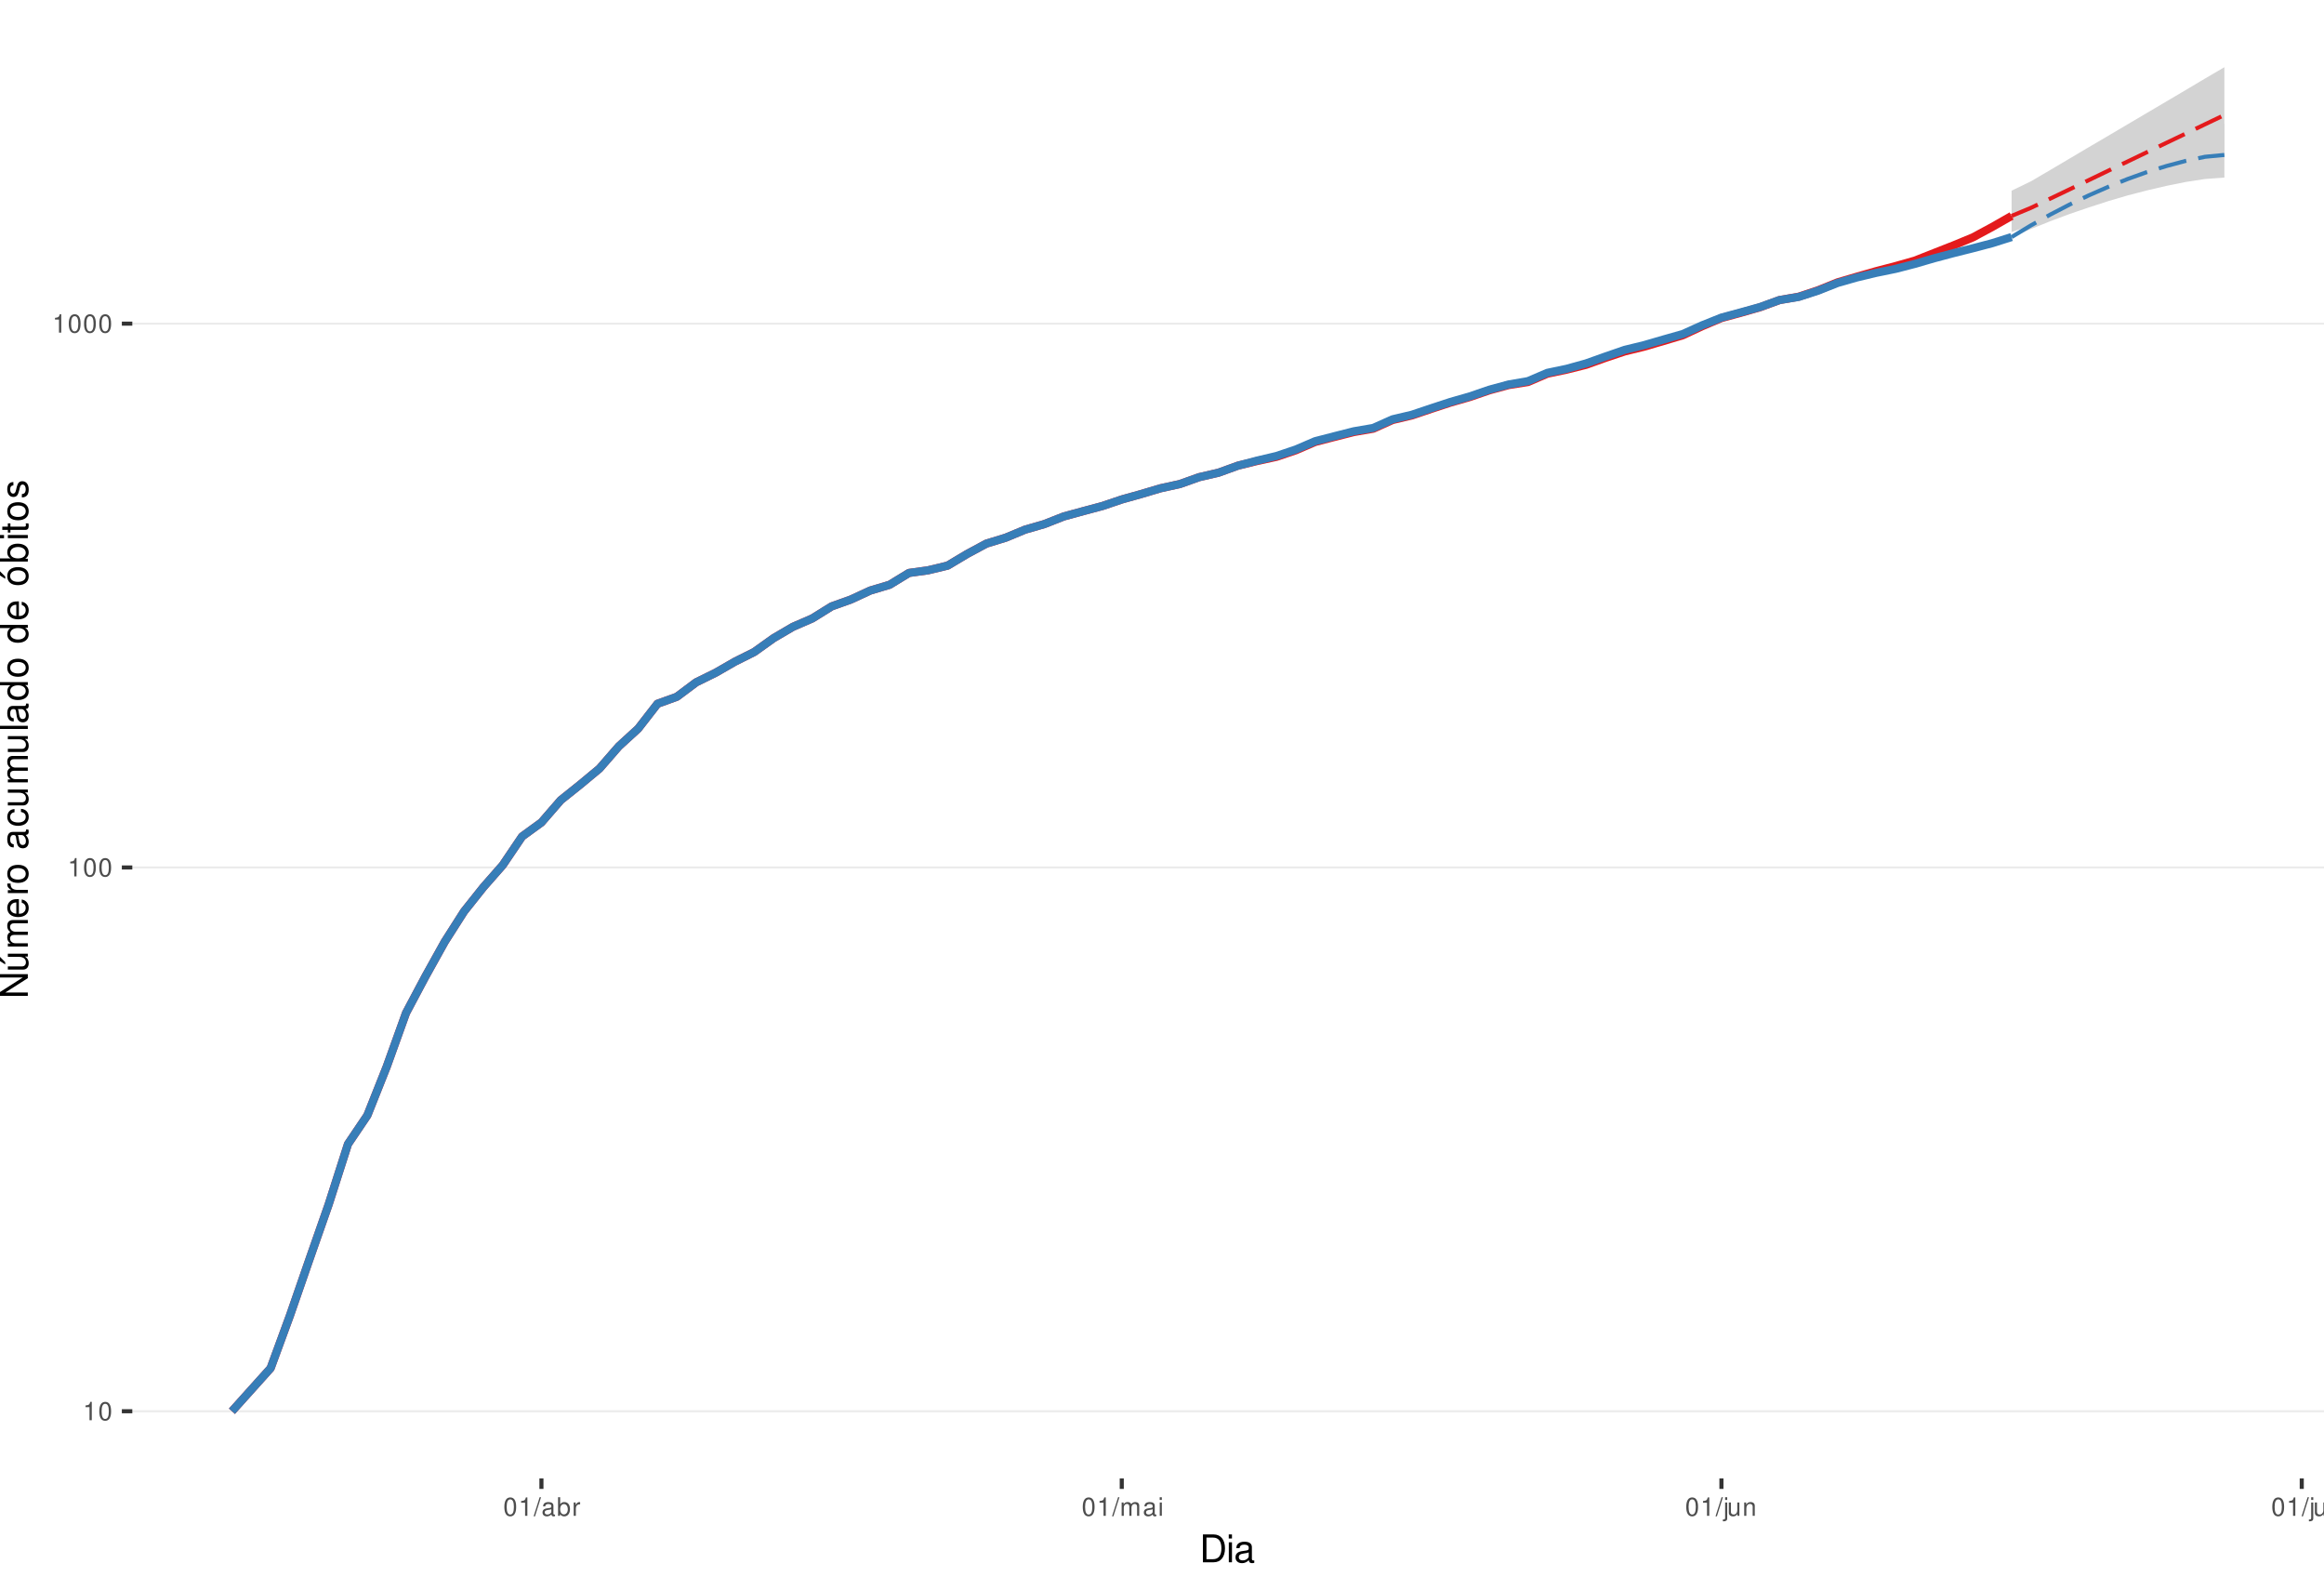
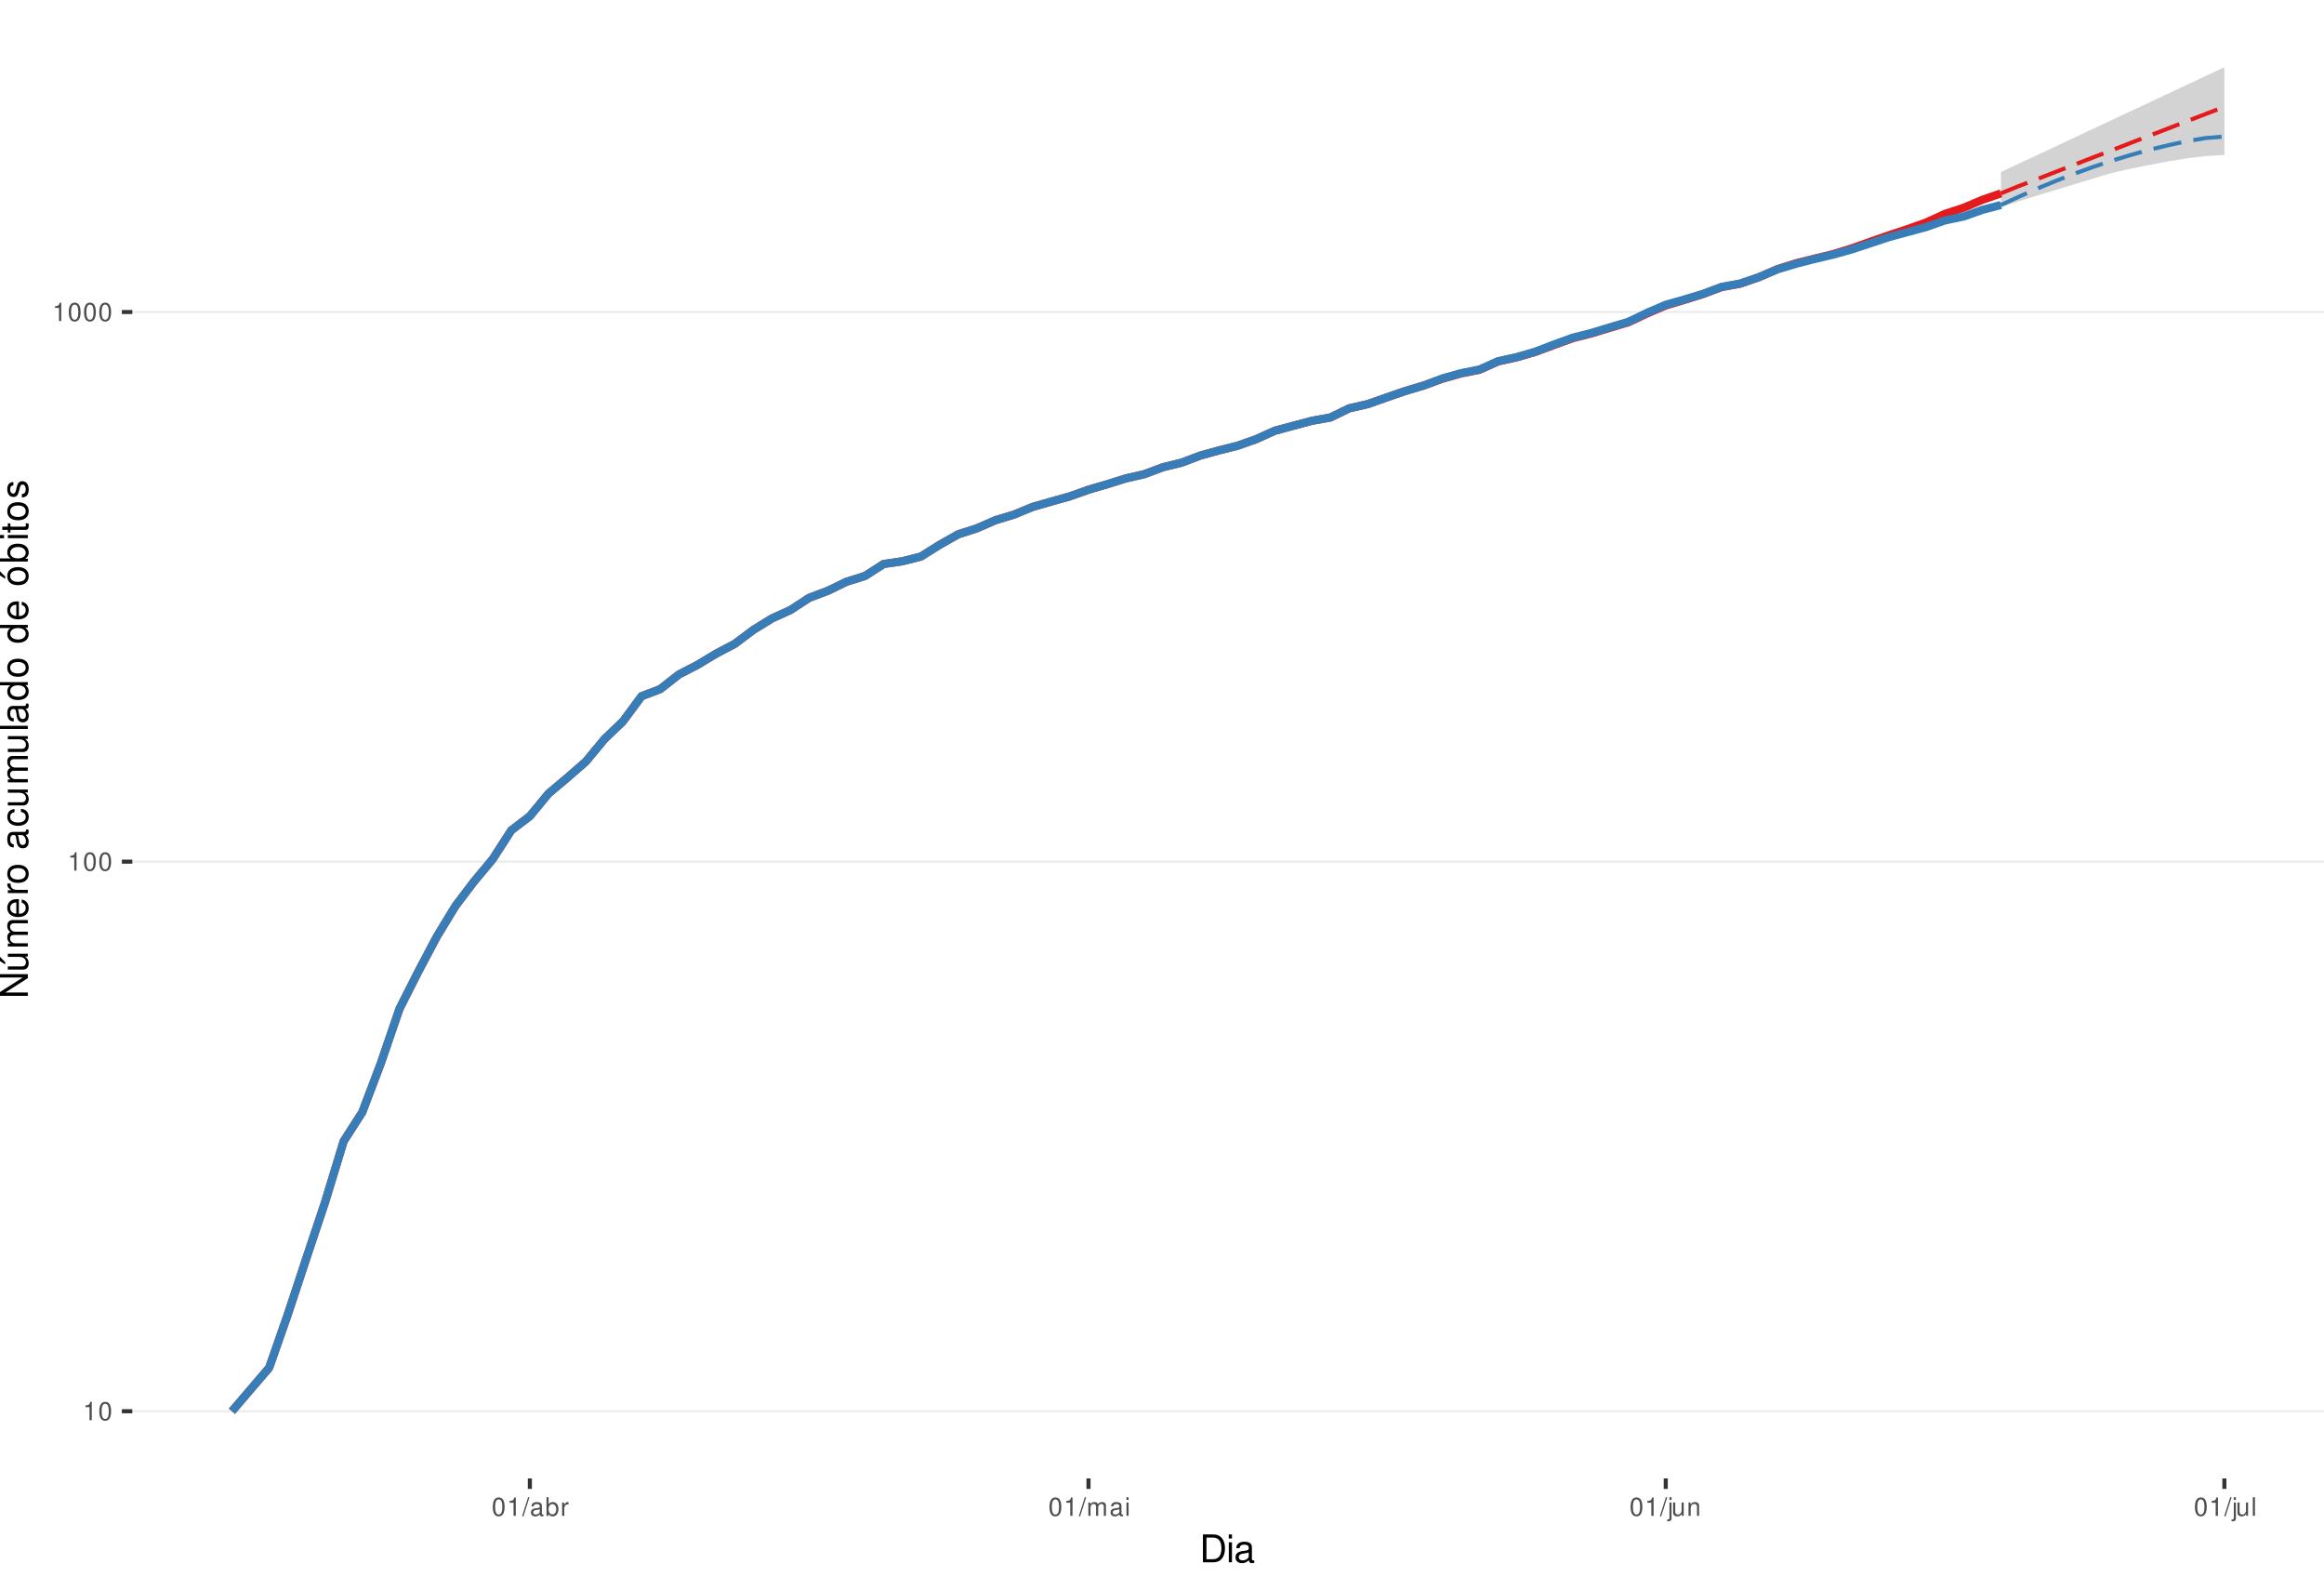
<svg xmlns="http://www.w3.org/2000/svg" xmlns:xlink="http://www.w3.org/1999/xlink" width="609pt" height="413pt" viewBox="0 0 609 413" version="1.1">
  <defs>
    <g>
      <symbol overflow="visible" id="glyph0-0">
        <path style="stroke:none;" d="" />
      </symbol>
      <symbol overflow="visible" id="glyph0-1">
        <path style="stroke:none;" d="M 1.719 -3.422 L 1.719 0 L 2.312 0 L 2.312 -4.812 L 1.922 -4.812 C 1.719 -4.078 1.578 -3.969 0.672 -3.859 L 0.672 -3.422 Z M 1.719 -3.422 " />
      </symbol>
      <symbol overflow="visible" id="glyph0-2">
        <path style="stroke:none;" d="M 1.828 -4.812 C 1.391 -4.812 0.984 -4.609 0.75 -4.281 C 0.438 -3.859 0.281 -3.219 0.281 -2.328 C 0.281 -0.703 0.812 0.156 1.828 0.156 C 2.828 0.156 3.375 -0.703 3.375 -2.297 C 3.375 -3.219 3.234 -3.844 2.922 -4.281 C 2.672 -4.625 2.281 -4.812 1.828 -4.812 Z M 1.828 -4.297 C 2.469 -4.297 2.781 -3.641 2.781 -2.344 C 2.781 -0.969 2.469 -0.328 1.812 -0.328 C 1.203 -0.328 0.891 -1 0.891 -2.328 C 0.891 -3.641 1.203 -4.297 1.828 -4.297 Z M 1.828 -4.297 " />
      </symbol>
      <symbol overflow="visible" id="glyph0-3">
        <path style="stroke:none;" d="M 1.531 -4.859 L -0.047 0.141 L 0.312 0.141 L 1.891 -4.859 Z M 1.531 -4.859 " />
      </symbol>
      <symbol overflow="visible" id="glyph0-4">
        <path style="stroke:none;" d="M 3.562 -0.328 C 3.5 -0.312 3.469 -0.312 3.438 -0.312 C 3.25 -0.312 3.141 -0.406 3.141 -0.578 L 3.141 -2.641 C 3.141 -3.25 2.688 -3.594 1.828 -3.594 C 1.312 -3.594 0.906 -3.438 0.672 -3.188 C 0.516 -3 0.453 -2.797 0.438 -2.453 L 0.984 -2.453 C 1.031 -2.875 1.297 -3.078 1.812 -3.078 C 2.312 -3.078 2.594 -2.891 2.594 -2.562 L 2.594 -2.406 C 2.578 -2.172 2.469 -2.078 2.016 -2.031 C 1.219 -1.922 1.109 -1.891 0.891 -1.812 C 0.484 -1.641 0.281 -1.328 0.281 -0.875 C 0.281 -0.25 0.719 0.156 1.422 0.156 C 1.859 0.156 2.219 0 2.609 -0.359 C 2.656 0 2.828 0.156 3.188 0.156 C 3.297 0.156 3.375 0.141 3.562 0.094 Z M 2.594 -1.094 C 2.594 -0.906 2.531 -0.797 2.375 -0.641 C 2.141 -0.438 1.875 -0.328 1.547 -0.328 C 1.109 -0.328 0.859 -0.547 0.859 -0.891 C 0.859 -1.266 1.094 -1.438 1.703 -1.531 C 2.297 -1.609 2.406 -1.641 2.594 -1.719 Z M 2.594 -1.094 " />
      </symbol>
      <symbol overflow="visible" id="glyph0-5">
        <path style="stroke:none;" d="M 0.359 -4.859 L 0.359 0 L 0.859 0 L 0.859 -0.453 C 1.125 -0.047 1.484 0.156 1.969 0.156 C 2.875 0.156 3.484 -0.594 3.484 -1.75 C 3.484 -2.891 2.922 -3.594 1.984 -3.594 C 1.516 -3.594 1.172 -3.406 0.906 -3.016 L 0.906 -4.859 Z M 1.891 -3.062 C 2.5 -3.062 2.906 -2.531 2.906 -1.703 C 2.906 -0.906 2.484 -0.359 1.891 -0.359 C 1.297 -0.359 0.906 -0.906 0.906 -1.719 C 0.906 -2.531 1.297 -3.062 1.891 -3.062 Z M 1.891 -3.062 " />
      </symbol>
      <symbol overflow="visible" id="glyph0-6">
        <path style="stroke:none;" d="M 0.453 -3.484 L 0.453 0 L 1.016 0 L 1.016 -1.812 C 1.031 -2.656 1.375 -3.016 2.141 -3 L 2.141 -3.562 C 2.047 -3.578 1.984 -3.594 1.922 -3.594 C 1.562 -3.594 1.297 -3.375 0.969 -2.859 L 0.969 -3.484 Z M 0.453 -3.484 " />
      </symbol>
      <symbol overflow="visible" id="glyph0-7">
        <path style="stroke:none;" d="M 0.469 -3.484 L 0.469 0 L 1.031 0 L 1.031 -2.188 C 1.031 -2.703 1.391 -3.109 1.844 -3.109 C 2.25 -3.109 2.484 -2.844 2.484 -2.406 L 2.484 0 L 3.047 0 L 3.047 -2.188 C 3.047 -2.703 3.422 -3.109 3.875 -3.109 C 4.266 -3.109 4.516 -2.844 4.516 -2.406 L 4.516 0 L 5.078 0 L 5.078 -2.609 C 5.078 -3.234 4.719 -3.594 4.062 -3.594 C 3.594 -3.594 3.312 -3.453 2.984 -3.062 C 2.781 -3.422 2.5 -3.594 2.047 -3.594 C 1.578 -3.594 1.266 -3.422 0.984 -3 L 0.984 -3.484 Z M 0.469 -3.484 " />
      </symbol>
      <symbol overflow="visible" id="glyph0-8">
        <path style="stroke:none;" d="M 1 -3.484 L 0.453 -3.484 L 0.453 0 L 1 0 Z M 1 -4.859 L 0.438 -4.859 L 0.438 -4.156 L 1 -4.156 Z M 1 -4.859 " />
      </symbol>
      <symbol overflow="visible" id="glyph0-9">
        <path style="stroke:none;" d="M 0.469 -3.484 L 0.469 0.5 C 0.469 0.859 0.359 0.969 0.016 0.969 C -0.031 0.969 -0.047 0.969 -0.125 0.953 L -0.125 1.438 C -0.047 1.438 -0.016 1.453 0.062 1.453 C 0.688 1.453 1.016 1.203 1.016 0.719 L 1.016 -3.484 Z M 1.016 -4.859 L 0.469 -4.859 L 0.469 -4.156 L 1.016 -4.156 Z M 1.016 -4.859 " />
      </symbol>
      <symbol overflow="visible" id="glyph0-10">
        <path style="stroke:none;" d="M 3.203 0 L 3.203 -3.484 L 2.656 -3.484 L 2.656 -1.516 C 2.656 -0.797 2.281 -0.328 1.703 -0.328 C 1.266 -0.328 0.984 -0.594 0.984 -1.016 L 0.984 -3.484 L 0.438 -3.484 L 0.438 -0.797 C 0.438 -0.219 0.859 0.156 1.547 0.156 C 2.062 0.156 2.391 -0.031 2.703 -0.484 L 2.703 0 Z M 3.203 0 " />
      </symbol>
      <symbol overflow="visible" id="glyph0-11">
        <path style="stroke:none;" d="M 0.469 -3.484 L 0.469 0 L 1.031 0 L 1.031 -1.922 C 1.031 -2.641 1.391 -3.109 1.969 -3.109 C 2.406 -3.109 2.688 -2.828 2.688 -2.422 L 2.688 0 L 3.234 0 L 3.234 -2.641 C 3.234 -3.219 2.812 -3.594 2.141 -3.594 C 1.625 -3.594 1.281 -3.391 0.984 -2.906 L 0.984 -3.484 Z M 0.469 -3.484 " />
      </symbol>
      <symbol overflow="visible" id="glyph0-12">
        <path style="stroke:none;" d="M 1.016 -4.859 L 0.453 -4.859 L 0.453 0 L 1.016 0 Z M 1.016 -4.859 " />
      </symbol>
      <symbol overflow="visible" id="glyph1-0">
        <path style="stroke:none;" d="" />
      </symbol>
      <symbol overflow="visible" id="glyph1-1">
        <path style="stroke:none;" d="M 0.891 0 L 3.703 0 C 5.547 0 6.672 -1.375 6.672 -3.656 C 6.672 -5.906 5.547 -7.297 3.703 -7.297 L 0.891 -7.297 Z M 1.812 -0.812 L 1.812 -6.469 L 3.547 -6.469 C 4.984 -6.469 5.734 -5.5 5.734 -3.641 C 5.734 -1.797 4.984 -0.812 3.547 -0.812 Z M 1.812 -0.812 " />
      </symbol>
      <symbol overflow="visible" id="glyph1-2">
        <path style="stroke:none;" d="M 1.5 -5.234 L 0.672 -5.234 L 0.672 0 L 1.5 0 Z M 1.5 -7.297 L 0.656 -7.297 L 0.656 -6.234 L 1.5 -6.234 Z M 1.5 -7.297 " />
      </symbol>
      <symbol overflow="visible" id="glyph1-3">
        <path style="stroke:none;" d="M 5.344 -0.484 C 5.266 -0.469 5.219 -0.469 5.172 -0.469 C 4.875 -0.469 4.719 -0.625 4.719 -0.875 L 4.719 -3.953 C 4.719 -4.891 4.047 -5.391 2.75 -5.391 C 1.984 -5.391 1.375 -5.172 1.016 -4.781 C 0.766 -4.516 0.672 -4.203 0.656 -3.688 L 1.484 -3.688 C 1.562 -4.328 1.938 -4.625 2.719 -4.625 C 3.484 -4.625 3.891 -4.344 3.891 -3.844 L 3.891 -3.625 C 3.875 -3.266 3.703 -3.125 3.016 -3.047 C 1.844 -2.891 1.656 -2.844 1.344 -2.719 C 0.734 -2.453 0.422 -2 0.422 -1.312 C 0.422 -0.375 1.078 0.234 2.141 0.234 C 2.797 0.234 3.328 0 3.922 -0.547 C 3.984 0 4.234 0.234 4.781 0.234 C 4.953 0.234 5.062 0.203 5.344 0.141 Z M 3.891 -1.656 C 3.891 -1.375 3.812 -1.203 3.562 -0.969 C 3.219 -0.656 2.812 -0.5 2.312 -0.5 C 1.672 -0.5 1.297 -0.812 1.297 -1.344 C 1.297 -1.891 1.656 -2.172 2.547 -2.297 C 3.438 -2.422 3.609 -2.453 3.891 -2.594 Z M 3.891 -1.656 " />
      </symbol>
      <symbol overflow="visible" id="glyph2-0">
        <path style="stroke:none;" d="" />
      </symbol>
      <symbol overflow="visible" id="glyph2-1">
        <path style="stroke:none;" d="M -7.297 -6.453 L -7.297 -5.578 L -1.328 -5.578 L -7.297 -1.766 L -7.297 -0.766 L 0 -0.766 L 0 -1.641 L -5.906 -1.641 L 0 -5.406 L 0 -6.453 Z M -7.297 -6.453 " />
      </symbol>
      <symbol overflow="visible" id="glyph2-2">
        <path style="stroke:none;" d="M 0 -4.812 L -5.234 -4.812 L -5.234 -3.984 L -2.266 -3.984 C -1.203 -3.984 -0.5 -3.438 -0.5 -2.562 C -0.5 -1.906 -0.906 -1.484 -1.531 -1.484 L -5.234 -1.484 L -5.234 -0.656 L -1.203 -0.656 C -0.328 -0.656 0.234 -1.297 0.234 -2.312 C 0.234 -3.094 -0.047 -3.578 -0.734 -4.062 L 0 -4.062 Z M -7.406 -2.953 L -5.922 -2 L -5.922 -2.594 L -7.406 -4.094 Z M -7.406 -2.953 " />
      </symbol>
      <symbol overflow="visible" id="glyph2-3">
        <path style="stroke:none;" d="M -5.234 -0.703 L 0 -0.703 L 0 -1.547 L -3.297 -1.547 C -4.047 -1.547 -4.656 -2.094 -4.656 -2.766 C -4.656 -3.391 -4.281 -3.734 -3.609 -3.734 L 0 -3.734 L 0 -4.578 L -3.297 -4.578 C -4.047 -4.578 -4.656 -5.125 -4.656 -5.812 C -4.656 -6.422 -4.266 -6.781 -3.609 -6.781 L 0 -6.781 L 0 -7.625 L -3.938 -7.625 C -4.875 -7.625 -5.391 -7.078 -5.391 -6.094 C -5.391 -5.406 -5.188 -4.984 -4.594 -4.484 C -5.156 -4.188 -5.391 -3.766 -5.391 -3.078 C -5.391 -2.375 -5.125 -1.906 -4.5 -1.469 L -5.234 -1.469 Z M -5.234 -0.703 " />
      </symbol>
      <symbol overflow="visible" id="glyph2-4">
        <path style="stroke:none;" d="M -2.344 -5.125 C -3.141 -5.125 -3.625 -5.062 -4.016 -4.922 C -4.875 -4.578 -5.391 -3.781 -5.391 -2.797 C -5.391 -1.344 -4.281 -0.406 -2.547 -0.406 C -0.812 -0.406 0.234 -1.297 0.234 -2.781 C 0.234 -3.984 -0.453 -4.812 -1.594 -5.016 L -1.594 -4.188 C -0.906 -3.953 -0.547 -3.484 -0.547 -2.812 C -0.547 -2.281 -0.781 -1.828 -1.219 -1.547 C -1.516 -1.344 -1.812 -1.281 -2.344 -1.266 Z M -3.016 -1.297 C -3.984 -1.359 -4.625 -1.953 -4.625 -2.797 C -4.625 -3.641 -3.953 -4.234 -3.016 -4.234 Z M -3.016 -1.297 " />
      </symbol>
      <symbol overflow="visible" id="glyph2-5">
        <path style="stroke:none;" d="M -5.234 -0.688 L 0 -0.688 L 0 -1.531 L -2.719 -1.531 C -3.984 -1.547 -4.547 -2.062 -4.516 -3.203 L -5.359 -3.203 C -5.375 -3.062 -5.391 -2.984 -5.391 -2.891 C -5.391 -2.344 -5.062 -1.938 -4.297 -1.453 L -5.234 -1.453 Z M -5.234 -0.688 " />
      </symbol>
      <symbol overflow="visible" id="glyph2-6">
        <path style="stroke:none;" d="M -5.391 -2.719 C -5.391 -1.234 -4.344 -0.359 -2.578 -0.359 C -0.812 -0.359 0.234 -1.234 0.234 -2.734 C 0.234 -4.203 -0.812 -5.094 -2.547 -5.094 C -4.359 -5.094 -5.391 -4.234 -5.391 -2.719 Z M -4.625 -2.734 C -4.625 -3.672 -3.844 -4.234 -2.547 -4.234 C -1.312 -4.234 -0.547 -3.656 -0.547 -2.734 C -0.547 -1.797 -1.312 -1.234 -2.578 -1.234 C -3.844 -1.234 -4.625 -1.797 -4.625 -2.734 Z M -4.625 -2.734 " />
      </symbol>
      <symbol overflow="visible" id="glyph2-7">
        <path style="stroke:none;" d="" />
      </symbol>
      <symbol overflow="visible" id="glyph2-8">
        <path style="stroke:none;" d="M -0.484 -5.344 C -0.469 -5.266 -0.469 -5.219 -0.469 -5.172 C -0.469 -4.875 -0.625 -4.719 -0.875 -4.719 L -3.953 -4.719 C -4.891 -4.719 -5.391 -4.047 -5.391 -2.75 C -5.391 -1.984 -5.172 -1.375 -4.781 -1.016 C -4.516 -0.766 -4.203 -0.672 -3.688 -0.656 L -3.688 -1.484 C -4.328 -1.562 -4.625 -1.938 -4.625 -2.719 C -4.625 -3.484 -4.344 -3.891 -3.844 -3.891 L -3.625 -3.891 C -3.266 -3.875 -3.125 -3.703 -3.047 -3.016 C -2.891 -1.844 -2.844 -1.656 -2.719 -1.344 C -2.453 -0.734 -2 -0.422 -1.312 -0.422 C -0.375 -0.422 0.234 -1.078 0.234 -2.141 C 0.234 -2.797 0 -3.328 -0.547 -3.922 C 0 -3.984 0.234 -4.234 0.234 -4.781 C 0.234 -4.953 0.203 -5.062 0.141 -5.344 Z M -1.656 -3.891 C -1.375 -3.891 -1.203 -3.812 -0.969 -3.562 C -0.656 -3.219 -0.5 -2.812 -0.5 -2.312 C -0.5 -1.672 -0.812 -1.297 -1.344 -1.297 C -1.891 -1.297 -2.172 -1.656 -2.297 -2.547 C -2.422 -3.438 -2.453 -3.609 -2.594 -3.891 Z M -1.656 -3.891 " />
      </symbol>
      <symbol overflow="visible" id="glyph2-9">
        <path style="stroke:none;" d="M -3.484 -4.703 C -3.984 -4.672 -4.312 -4.562 -4.609 -4.359 C -5.094 -4 -5.391 -3.375 -5.391 -2.641 C -5.391 -1.219 -4.266 -0.312 -2.531 -0.312 C -0.844 -0.312 0.234 -1.203 0.234 -2.625 C 0.234 -3.875 -0.516 -4.672 -1.797 -4.766 L -1.797 -3.938 C -0.953 -3.797 -0.547 -3.359 -0.547 -2.656 C -0.547 -1.734 -1.297 -1.188 -2.531 -1.188 C -3.844 -1.188 -4.625 -1.719 -4.625 -2.625 C -4.625 -3.328 -4.203 -3.766 -3.484 -3.875 Z M -3.484 -4.703 " />
      </symbol>
      <symbol overflow="visible" id="glyph2-10">
        <path style="stroke:none;" d="M 0 -4.812 L -5.234 -4.812 L -5.234 -3.984 L -2.266 -3.984 C -1.203 -3.984 -0.5 -3.438 -0.5 -2.562 C -0.5 -1.906 -0.906 -1.484 -1.531 -1.484 L -5.234 -1.484 L -5.234 -0.656 L -1.203 -0.656 C -0.328 -0.656 0.234 -1.297 0.234 -2.312 C 0.234 -3.094 -0.047 -3.578 -0.734 -4.062 L 0 -4.062 Z M 0 -4.812 " />
      </symbol>
      <symbol overflow="visible" id="glyph2-11">
        <path style="stroke:none;" d="M -7.297 -1.516 L -7.297 -0.688 L 0 -0.688 L 0 -1.516 Z M -7.297 -1.516 " />
      </symbol>
      <symbol overflow="visible" id="glyph2-12">
        <path style="stroke:none;" d="M -7.297 -4.953 L -7.297 -4.125 L -4.578 -4.125 C -5.109 -3.766 -5.391 -3.203 -5.391 -2.516 C -5.391 -1.156 -4.297 -0.266 -2.625 -0.266 C -0.859 -0.266 0.234 -1.125 0.234 -2.547 C 0.234 -3.266 -0.047 -3.766 -0.688 -4.203 L 0 -4.203 L 0 -4.953 Z M -4.609 -2.656 C -4.609 -3.547 -3.812 -4.125 -2.562 -4.125 C -1.344 -4.125 -0.547 -3.547 -0.547 -2.656 C -0.547 -1.734 -1.359 -1.125 -2.578 -1.125 C -3.797 -1.125 -4.609 -1.734 -4.609 -2.656 Z M -4.609 -2.656 " />
      </symbol>
      <symbol overflow="visible" id="glyph2-13">
        <path style="stroke:none;" d="M -5.391 -2.719 C -5.391 -1.234 -4.344 -0.359 -2.578 -0.359 C -0.812 -0.359 0.234 -1.234 0.234 -2.734 C 0.234 -4.203 -0.812 -5.094 -2.547 -5.094 C -4.359 -5.094 -5.391 -4.234 -5.391 -2.719 Z M -4.625 -2.734 C -4.625 -3.672 -3.844 -4.234 -2.547 -4.234 C -1.312 -4.234 -0.547 -3.656 -0.547 -2.734 C -0.547 -1.797 -1.312 -1.234 -2.578 -1.234 C -3.844 -1.234 -4.625 -1.797 -4.625 -2.734 Z M -7.406 -2.984 L -5.922 -2.016 L -5.922 -2.625 L -7.406 -4.109 Z M -7.406 -2.984 " />
      </symbol>
      <symbol overflow="visible" id="glyph2-14">
        <path style="stroke:none;" d="M -7.297 -0.547 L 0 -0.547 L 0 -1.297 L -0.672 -1.297 C -0.062 -1.688 0.234 -2.219 0.234 -2.953 C 0.234 -4.328 -0.906 -5.234 -2.641 -5.234 C -4.344 -5.234 -5.391 -4.375 -5.391 -2.984 C -5.391 -2.266 -5.125 -1.766 -4.531 -1.375 L -7.297 -1.375 Z M -4.609 -2.828 C -4.609 -3.766 -3.797 -4.359 -2.547 -4.359 C -1.359 -4.359 -0.547 -3.734 -0.547 -2.828 C -0.547 -1.938 -1.344 -1.375 -2.578 -1.375 C -3.812 -1.375 -4.609 -1.938 -4.609 -2.828 Z M -4.609 -2.828 " />
      </symbol>
      <symbol overflow="visible" id="glyph2-15">
        <path style="stroke:none;" d="M -5.234 -1.5 L -5.234 -0.672 L 0 -0.672 L 0 -1.5 Z M -7.297 -1.5 L -7.297 -0.656 L -6.234 -0.656 L -6.234 -1.5 Z M -7.297 -1.5 " />
      </symbol>
      <symbol overflow="visible" id="glyph2-16">
        <path style="stroke:none;" d="M -5.234 -2.547 L -5.234 -1.688 L -6.688 -1.688 L -6.688 -0.844 L -5.234 -0.844 L -5.234 -0.141 L -4.562 -0.141 L -4.562 -0.844 L -0.594 -0.844 C -0.062 -0.844 0.234 -1.203 0.234 -1.859 C 0.234 -2.078 0.203 -2.266 0.156 -2.547 L -0.547 -2.547 C -0.516 -2.422 -0.5 -2.312 -0.5 -2.141 C -0.5 -1.781 -0.594 -1.688 -0.969 -1.688 L -4.562 -1.688 L -4.562 -2.547 Z M -5.234 -2.547 " />
      </symbol>
      <symbol overflow="visible" id="glyph2-17">
        <path style="stroke:none;" d="M -3.781 -4.375 C -4.812 -4.375 -5.391 -3.688 -5.391 -2.484 C -5.391 -1.266 -4.766 -0.469 -3.797 -0.469 C -2.969 -0.469 -2.578 -0.891 -2.281 -2.125 L -2.094 -2.906 C -1.953 -3.484 -1.734 -3.719 -1.375 -3.719 C -0.875 -3.719 -0.547 -3.234 -0.547 -2.5 C -0.547 -2.047 -0.672 -1.672 -0.891 -1.453 C -1.047 -1.328 -1.188 -1.266 -1.562 -1.219 L -1.562 -0.344 C -0.344 -0.375 0.234 -1.062 0.234 -2.438 C 0.234 -3.75 -0.422 -4.594 -1.438 -4.594 C -2.203 -4.594 -2.641 -4.156 -2.891 -3.109 L -3.078 -2.312 C -3.234 -1.625 -3.453 -1.344 -3.828 -1.344 C -4.312 -1.344 -4.625 -1.766 -4.625 -2.453 C -4.625 -3.125 -4.328 -3.484 -3.781 -3.5 Z M -3.781 -4.375 " />
      </symbol>
    </g>
    <clipPath id="clip1">
      <path d="M 34.672 0 L 609 0 L 609 387.328 L 34.672 387.328 Z M 34.672 0 " />
    </clipPath>
    <clipPath id="clip2">
      <path d="M 34.672 369 L 609 369 L 609 370 L 34.672 370 Z M 34.672 369 " />
    </clipPath>
    <clipPath id="clip3">
-       <path d="M 34.672 226 L 609 226 L 609 228 L 34.672 228 Z M 34.672 226 " />
+       <path d="M 34.672 225 L 609 225 L 609 226 L 34.672 226 Z M 34.672 225 " />
    </clipPath>
    <clipPath id="clip4">
-       <path d="M 34.672 84 L 609 84 L 609 86 L 34.672 86 Z M 34.672 84 " />
+       <path d="M 34.672 81 L 609 81 L 609 83 L 34.672 83 Z M 34.672 81 " />
    </clipPath>
  </defs>
  <g id="surface61">
    <rect x="0" y="0" width="609" height="413" style="fill:rgb(100%,100%,100%);fill-opacity:1;stroke:none;" />
    <rect x="0" y="0" width="609" height="413" style="fill:rgb(100%,100%,100%);fill-opacity:1;stroke:none;" />
    <path style="fill:none;stroke-width:1.067;stroke-linecap:round;stroke-linejoin:round;stroke:rgb(100%,100%,100%);stroke-opacity:1;stroke-miterlimit:10;" d="M 0 413 L 609 413 L 609 0 L 0 0 Z M 0 413 " />
    <g clip-path="url(#clip1)" clip-rule="nonzero">
      <path style=" stroke:none;fill-rule:nonzero;fill:rgb(100%,100%,100%);fill-opacity:1;" d="M 34.672 387.328 L 609 387.328 L 609 0 L 34.672 0 Z M 34.672 387.328 " />
    </g>
    <g clip-path="url(#clip2)" clip-rule="nonzero">
      <path style="fill:none;stroke-width:0.533;stroke-linecap:butt;stroke-linejoin:round;stroke:rgb(92.157%,92.157%,92.157%);stroke-opacity:1;stroke-miterlimit:10;" d="M 34.672 369.723 L 609 369.723 " />
    </g>
    <g clip-path="url(#clip3)" clip-rule="nonzero">
-       <path style="fill:none;stroke-width:0.533;stroke-linecap:butt;stroke-linejoin:round;stroke:rgb(92.157%,92.157%,92.157%);stroke-opacity:1;stroke-miterlimit:10;" d="M 34.672 227.258 L 609 227.258 " />
+       <path style="fill:none;stroke-width:0.533;stroke-linecap:butt;stroke-linejoin:round;stroke:rgb(92.157%,92.157%,92.157%);stroke-opacity:1;stroke-miterlimit:10;" d="M 34.672 225.734 L 609 225.734 " />
    </g>
    <g clip-path="url(#clip4)" clip-rule="nonzero">
-       <path style="fill:none;stroke-width:0.533;stroke-linecap:butt;stroke-linejoin:round;stroke:rgb(92.157%,92.157%,92.157%);stroke-opacity:1;stroke-miterlimit:10;" d="M 34.672 84.789 L 609 84.789 " />
-     </g>
-     <path style=" stroke:none;fill-rule:nonzero;fill:rgb(82.745%,82.745%,82.745%);fill-opacity:1;" d="M 527.133 49.953 L 532.203 47.5 L 537.273 44.527 L 542.34 41.535 L 547.41 38.531 L 552.48 35.559 L 557.547 32.562 L 562.617 29.574 L 572.758 23.59 L 577.824 20.578 L 582.895 17.605 L 582.895 39.836 L 577.824 41.75 L 572.758 43.691 L 567.688 45.602 L 562.617 47.535 L 557.547 49.465 L 552.48 51.379 L 547.41 53.285 L 542.34 55.211 L 537.273 57.117 L 532.203 59.047 L 527.133 60.785 Z M 527.133 49.953 " />
-     <path style=" stroke:none;fill-rule:nonzero;fill:rgb(82.745%,82.745%,82.745%);fill-opacity:1;" d="M 527.133 62.102 L 532.203 57.715 L 537.273 53.656 L 542.34 49.988 L 547.41 46.66 L 552.48 43.629 L 557.547 40.891 L 562.617 38.445 L 567.688 36.344 L 572.758 34.562 L 577.824 33.148 L 582.895 32.48 L 582.895 46.527 L 577.824 46.895 L 572.758 47.672 L 567.688 48.699 L 562.617 49.883 L 557.547 51.199 L 552.48 52.691 L 547.41 54.332 L 542.34 56.059 L 537.273 57.953 L 532.203 59.992 Z M 527.133 62.102 " />
-     <path style="fill:none;stroke-width:2.134;stroke-linecap:butt;stroke-linejoin:round;stroke:rgb(89.412%,10.196%,10.98%);stroke-opacity:1;stroke-miterlimit:10;" d="M 60.777 369.723 L 70.914 358.441 L 75.984 344.637 L 81.055 330.012 L 86.121 315.555 L 91.191 299.719 L 96.262 292.211 L 101.328 279.477 L 106.398 265.383 L 111.469 255.844 L 116.539 246.73 L 121.605 238.785 L 126.676 232.414 L 131.746 226.641 L 136.812 219.148 L 141.883 215.461 L 146.953 209.613 L 152.02 205.562 L 157.09 201.352 L 162.16 195.527 L 167.227 190.891 L 172.297 184.371 L 177.367 182.543 L 182.434 178.754 L 187.504 176.262 L 192.574 173.348 L 197.645 170.812 L 202.711 167.191 L 207.781 164.219 L 212.852 162.023 L 217.918 158.871 L 222.988 157.055 L 228.059 154.711 L 233.125 153.199 L 238.195 150.102 L 243.266 149.395 L 248.332 148.176 L 253.402 145.148 L 258.473 142.418 L 263.539 140.867 L 268.609 138.762 L 273.68 137.297 L 278.75 135.305 L 283.816 133.922 L 288.887 132.566 L 293.957 130.852 L 299.023 129.434 L 304.094 127.926 L 309.164 126.816 L 314.23 125.012 L 319.301 123.84 L 324.371 122.004 L 329.438 120.777 L 334.508 119.68 L 339.578 117.965 L 344.648 115.781 L 349.715 114.469 L 354.785 113.184 L 359.855 112.309 L 364.922 110.031 L 369.992 108.836 L 375.062 107.125 L 380.129 105.461 L 385.199 104.008 L 390.27 102.262 L 395.336 100.883 L 400.406 100.086 L 405.477 97.906 L 410.543 96.844 L 415.613 95.578 L 420.684 93.766 L 425.754 92.07 L 430.82 90.832 L 435.891 89.348 L 440.961 87.836 L 446.027 85.477 L 451.098 83.324 L 456.168 81.949 L 461.234 80.488 L 466.305 78.613 L 471.375 77.723 L 476.441 76.035 L 481.512 73.977 L 486.582 72.488 L 491.648 71.035 L 496.719 69.711 L 501.789 68.273 L 506.859 66.27 L 511.926 64.281 L 516.996 62.188 L 522.066 59.457 L 527.133 56.566 " />
-     <path style="fill:none;stroke-width:1.067;stroke-linecap:butt;stroke-linejoin:round;stroke:rgb(89.412%,10.196%,10.98%);stroke-opacity:1;stroke-dasharray:7.469,3.201;stroke-miterlimit:10;" d="M 527.133 56.566 L 532.203 54.449 L 537.273 52.031 L 542.34 49.602 L 547.41 47.164 L 552.48 44.719 L 557.547 42.309 L 562.617 39.867 L 567.688 37.43 L 572.758 35.004 L 577.824 32.562 L 582.895 30.137 " />
-     <path style="fill:none;stroke-width:2.134;stroke-linecap:butt;stroke-linejoin:round;stroke:rgb(21.569%,49.412%,72.157%);stroke-opacity:1;stroke-miterlimit:10;" d="M 60.777 369.723 L 70.914 358.441 L 75.984 344.637 L 81.055 330.012 L 86.121 315.555 L 91.191 299.719 L 96.262 292.211 L 101.328 279.477 L 106.398 265.383 L 111.469 255.844 L 116.539 246.73 L 121.605 238.785 L 126.676 232.414 L 131.746 226.641 L 136.812 219.148 L 141.883 215.461 L 146.953 209.613 L 152.02 205.562 L 157.09 201.352 L 162.16 195.527 L 167.227 190.891 L 172.297 184.371 L 177.367 182.543 L 182.434 178.754 L 187.504 176.262 L 192.574 173.348 L 197.645 170.812 L 202.711 167.191 L 207.781 164.219 L 212.852 162.023 L 217.918 158.871 L 222.988 157.055 L 228.059 154.711 L 233.125 153.199 L 238.195 150.102 L 243.266 149.395 L 248.332 148.176 L 253.402 145.148 L 258.473 142.418 L 263.539 140.867 L 268.609 138.762 L 273.68 137.297 L 278.75 135.305 L 283.816 133.922 L 288.887 132.566 L 293.957 130.852 L 299.023 129.434 L 304.094 127.926 L 309.164 126.816 L 314.23 125.012 L 319.301 123.84 L 324.371 122.004 L 329.438 120.664 L 334.508 119.461 L 339.578 117.754 L 344.648 115.578 L 349.715 114.27 L 354.785 112.984 L 359.855 112.113 L 364.922 109.848 L 369.992 108.652 L 375.062 106.949 L 380.129 105.289 L 385.199 103.84 L 390.27 102.098 L 395.336 100.723 L 400.406 99.848 L 405.477 97.676 L 410.543 96.617 L 415.613 95.211 L 420.684 93.406 L 425.754 91.656 L 430.82 90.422 L 435.891 88.949 L 440.961 87.512 L 446.027 85.227 L 451.098 83.203 L 456.168 81.832 L 461.234 80.43 L 466.305 78.613 L 471.375 77.777 L 476.441 76.145 L 481.512 74.133 L 486.582 72.691 L 491.648 71.48 L 496.719 70.441 L 501.789 69.133 L 506.859 67.66 L 511.926 66.312 L 516.996 65.043 L 522.066 63.707 L 527.133 62.102 " />
-     <path style="fill:none;stroke-width:1.067;stroke-linecap:butt;stroke-linejoin:round;stroke:rgb(21.569%,49.412%,72.157%);stroke-opacity:1;stroke-dasharray:7.469,3.201;stroke-miterlimit:10;" d="M 527.133 62.102 L 532.203 59.047 L 537.273 56.215 L 542.34 53.582 L 547.41 51.164 L 552.48 48.941 L 557.547 46.895 L 562.617 45.078 L 567.688 43.504 L 572.758 42.152 L 577.824 41.074 L 582.895 40.59 " />
+       <path style="fill:none;stroke-width:0.533;stroke-linecap:butt;stroke-linejoin:round;stroke:rgb(92.157%,92.157%,92.157%);stroke-opacity:1;stroke-miterlimit:10;" d="M 34.672 81.746 L 609 81.746 " />
+     </g>
+     <path style=" stroke:none;fill-rule:nonzero;fill:rgb(82.745%,82.745%,82.745%);fill-opacity:1;" d="M 524.34 45.059 L 529.219 42.77 L 534.098 40.5 L 538.977 38.215 L 543.855 35.918 L 548.738 33.617 L 553.617 31.34 L 558.496 29.039 L 563.375 26.766 L 568.254 24.473 L 573.137 22.188 L 578.016 19.891 L 582.895 17.605 L 582.895 36.281 L 578.016 37.777 L 573.137 39.25 L 568.254 40.758 L 563.375 42.238 L 558.496 43.715 L 553.617 45.199 L 548.738 46.715 L 543.855 48.195 L 534.098 51.156 L 529.219 52.668 L 524.34 54.301 Z M 524.34 45.059 " />
+     <path style=" stroke:none;fill-rule:nonzero;fill:rgb(82.745%,82.745%,82.745%);fill-opacity:1;" d="M 524.34 53.699 L 529.219 50.582 L 534.098 47.652 L 538.977 44.887 L 543.855 42.336 L 548.738 39.984 L 553.617 37.84 L 558.496 35.887 L 563.375 34.141 L 568.254 32.582 L 573.137 31.23 L 578.016 30.18 L 582.895 29.66 L 582.895 40.598 L 578.016 40.887 L 573.137 41.477 L 568.254 42.27 L 563.375 43.176 L 558.496 44.16 L 553.617 45.27 L 548.738 46.465 L 543.855 47.723 L 538.977 49.117 L 534.098 50.582 L 529.219 52.121 Z M 524.34 53.699 " />
+     <path style="fill:none;stroke-width:2.134;stroke-linecap:butt;stroke-linejoin:round;stroke:rgb(89.412%,10.196%,10.98%);stroke-opacity:1;stroke-miterlimit:10;" d="M 60.777 369.723 L 70.535 358.32 L 75.414 344.367 L 80.297 329.586 L 85.176 314.977 L 90.055 298.973 L 94.934 291.383 L 99.812 278.512 L 104.695 264.266 L 109.574 254.625 L 114.453 245.414 L 119.332 237.387 L 124.211 230.949 L 129.09 225.113 L 133.973 217.539 L 138.852 213.812 L 143.73 207.902 L 148.609 203.805 L 153.488 199.551 L 158.367 193.664 L 163.25 188.977 L 168.129 182.391 L 173.008 180.539 L 177.887 176.715 L 182.766 174.195 L 187.648 171.25 L 192.527 168.688 L 197.406 165.027 L 202.285 162.023 L 207.164 159.805 L 212.043 156.617 L 216.926 154.781 L 221.805 152.414 L 226.684 150.887 L 231.562 147.754 L 236.441 147.039 L 241.32 145.809 L 246.203 142.746 L 251.082 139.988 L 255.961 138.422 L 260.84 136.293 L 265.719 134.812 L 270.602 132.801 L 275.48 131.402 L 280.359 130.035 L 285.238 128.297 L 290.117 126.867 L 294.996 125.34 L 299.879 124.223 L 304.758 122.398 L 309.637 121.211 L 314.516 119.359 L 319.395 118.004 L 324.277 116.785 L 329.156 115.059 L 334.035 112.859 L 338.914 111.539 L 343.793 110.242 L 348.672 109.359 L 353.555 106.977 L 358.434 105.863 L 363.312 104.141 L 368.191 102.461 L 373.07 101 L 377.949 99.238 L 382.832 97.848 L 387.711 96.883 L 392.59 94.691 L 397.469 93.625 L 402.348 92.203 L 407.23 90.383 L 412.109 88.613 L 416.988 87.367 L 421.867 85.883 L 426.746 84.43 L 431.625 82.121 L 436.508 80.02 L 441.387 78.574 L 446.266 77.047 L 451.145 75.219 L 456.023 74.324 L 460.902 72.625 L 465.785 70.5 L 470.664 68.953 L 475.543 67.742 L 480.422 66.555 L 485.301 65.051 L 490.184 63.305 L 495.062 61.605 L 499.941 59.992 L 504.82 58.254 L 509.699 56.016 L 514.578 54.422 L 519.461 52.355 L 524.34 50.656 " />
+     <path style="fill:none;stroke-width:1.067;stroke-linecap:butt;stroke-linejoin:round;stroke:rgb(89.412%,10.196%,10.98%);stroke-opacity:1;stroke-dasharray:7.469,3.201;stroke-miterlimit:10;" d="M 524.34 50.656 L 529.219 48.672 L 534.098 46.82 L 538.977 44.918 L 543.855 43.039 L 548.738 41.148 L 553.617 39.281 L 558.496 37.379 L 563.375 35.5 L 568.254 33.617 L 573.137 31.734 L 578.016 29.852 L 582.895 27.973 " />
+     <path style="fill:none;stroke-width:2.134;stroke-linecap:butt;stroke-linejoin:round;stroke:rgb(21.569%,49.412%,72.157%);stroke-opacity:1;stroke-miterlimit:10;" d="M 60.777 369.723 L 70.535 358.32 L 75.414 344.367 L 80.297 329.586 L 85.176 314.977 L 90.055 298.973 L 94.934 291.383 L 99.812 278.512 L 104.695 264.266 L 109.574 254.625 L 114.453 245.414 L 119.332 237.387 L 124.211 230.949 L 129.09 225.113 L 133.973 217.539 L 138.852 213.812 L 143.73 207.902 L 148.609 203.805 L 153.488 199.551 L 158.367 193.664 L 163.25 188.977 L 168.129 182.391 L 173.008 180.539 L 177.887 176.715 L 182.766 174.195 L 187.648 171.25 L 192.527 168.688 L 197.406 165.027 L 202.285 162.023 L 207.164 159.805 L 212.043 156.617 L 216.926 154.781 L 221.805 152.414 L 226.684 150.887 L 231.562 147.754 L 236.441 147.039 L 241.32 145.809 L 246.203 142.746 L 251.082 139.988 L 255.961 138.422 L 260.84 136.293 L 265.719 134.812 L 270.602 132.801 L 275.48 131.402 L 280.359 130.035 L 285.238 128.297 L 290.117 126.867 L 294.996 125.34 L 299.879 124.223 L 304.758 122.398 L 309.637 121.211 L 314.516 119.359 L 319.395 118.004 L 324.277 116.785 L 329.156 115.059 L 334.035 112.859 L 338.914 111.539 L 343.793 110.242 L 348.672 109.359 L 353.555 106.977 L 358.434 105.863 L 363.312 104.141 L 368.191 102.461 L 373.07 101 L 377.949 99.152 L 382.832 97.766 L 387.711 96.805 L 392.59 94.613 L 397.469 93.547 L 402.348 92.129 L 407.23 90.238 L 412.109 88.473 L 416.988 87.23 L 421.867 85.746 L 426.746 84.297 L 431.625 81.934 L 436.508 79.836 L 441.387 78.457 L 446.266 76.992 L 451.145 75.164 L 456.023 74.27 L 460.902 72.625 L 465.785 70.555 L 470.664 69.105 L 475.543 67.84 L 480.422 66.699 L 485.301 65.34 L 490.184 63.723 L 495.062 62.105 L 499.941 60.793 L 504.82 59.465 L 509.699 57.738 L 514.578 56.727 L 519.461 54.988 L 524.34 53.699 " />
+     <path style="fill:none;stroke-width:1.067;stroke-linecap:butt;stroke-linejoin:round;stroke:rgb(21.569%,49.412%,72.157%);stroke-opacity:1;stroke-dasharray:7.469,3.201;stroke-miterlimit:10;" d="M 524.34 53.699 L 529.219 51.461 L 534.098 49.305 L 538.977 47.289 L 543.855 45.406 L 548.738 43.648 L 553.617 42.039 L 558.496 40.562 L 563.375 39.219 L 568.254 38.027 L 573.137 36.977 L 578.016 36.16 L 582.895 35.77 " />
    <g style="fill:rgb(30.196%,30.196%,30.196%);fill-opacity:1;">
      <use xlink:href="#glyph0-1" x="21.738" y="372.07" />
      <use xlink:href="#glyph0-2" x="25.738" y="372.07" />
    </g>
    <g style="fill:rgb(30.196%,30.196%,30.196%);fill-opacity:1;">
-       <use xlink:href="#glyph0-1" x="17.738" y="229.605" />
-       <use xlink:href="#glyph0-2" x="21.738" y="229.605" />
-       <use xlink:href="#glyph0-2" x="25.738" y="229.605" />
-     </g>
-     <g style="fill:rgb(30.196%,30.196%,30.196%);fill-opacity:1;">
-       <use xlink:href="#glyph0-1" x="13.738" y="87.137" />
-       <use xlink:href="#glyph0-2" x="17.738" y="87.137" />
-       <use xlink:href="#glyph0-2" x="21.738" y="87.137" />
-       <use xlink:href="#glyph0-2" x="25.738" y="87.137" />
+       <use xlink:href="#glyph0-1" x="17.738" y="228.082" />
+       <use xlink:href="#glyph0-2" x="21.738" y="228.082" />
+       <use xlink:href="#glyph0-2" x="25.738" y="228.082" />
+     </g>
+     <g style="fill:rgb(30.196%,30.196%,30.196%);fill-opacity:1;">
+       <use xlink:href="#glyph0-1" x="13.738" y="84.094" />
+       <use xlink:href="#glyph0-2" x="17.738" y="84.094" />
+       <use xlink:href="#glyph0-2" x="21.738" y="84.094" />
+       <use xlink:href="#glyph0-2" x="25.738" y="84.094" />
    </g>
    <path style="fill:none;stroke-width:1.067;stroke-linecap:butt;stroke-linejoin:round;stroke:rgb(20%,20%,20%);stroke-opacity:1;stroke-miterlimit:10;" d="M 31.93 369.723 L 34.672 369.723 " />
-     <path style="fill:none;stroke-width:1.067;stroke-linecap:butt;stroke-linejoin:round;stroke:rgb(20%,20%,20%);stroke-opacity:1;stroke-miterlimit:10;" d="M 31.93 227.258 L 34.672 227.258 " />
-     <path style="fill:none;stroke-width:1.067;stroke-linecap:butt;stroke-linejoin:round;stroke:rgb(20%,20%,20%);stroke-opacity:1;stroke-miterlimit:10;" d="M 31.93 84.789 L 34.672 84.789 " />
-     <path style="fill:none;stroke-width:1.067;stroke-linecap:butt;stroke-linejoin:round;stroke:rgb(20%,20%,20%);stroke-opacity:1;stroke-miterlimit:10;" d="M 141.883 390.07 L 141.883 387.328 " />
-     <path style="fill:none;stroke-width:1.067;stroke-linecap:butt;stroke-linejoin:round;stroke:rgb(20%,20%,20%);stroke-opacity:1;stroke-miterlimit:10;" d="M 293.957 390.07 L 293.957 387.328 " />
-     <path style="fill:none;stroke-width:1.067;stroke-linecap:butt;stroke-linejoin:round;stroke:rgb(20%,20%,20%);stroke-opacity:1;stroke-miterlimit:10;" d="M 451.098 390.07 L 451.098 387.328 " />
-     <path style="fill:none;stroke-width:1.067;stroke-linecap:butt;stroke-linejoin:round;stroke:rgb(20%,20%,20%);stroke-opacity:1;stroke-miterlimit:10;" d="M 603.172 390.07 L 603.172 387.328 " />
-     <g style="fill:rgb(30.196%,30.196%,30.196%);fill-opacity:1;">
-       <use xlink:href="#glyph0-2" x="131.883" y="397.109" />
-       <use xlink:href="#glyph0-1" x="135.883" y="397.109" />
-       <use xlink:href="#glyph0-3" x="139.883" y="397.109" />
-       <use xlink:href="#glyph0-4" x="141.883" y="397.109" />
-       <use xlink:href="#glyph0-5" x="145.883" y="397.109" />
-       <use xlink:href="#glyph0-6" x="149.883" y="397.109" />
-     </g>
-     <g style="fill:rgb(30.196%,30.196%,30.196%);fill-opacity:1;">
-       <use xlink:href="#glyph0-2" x="283.457" y="397.109" />
-       <use xlink:href="#glyph0-1" x="287.457" y="397.109" />
-       <use xlink:href="#glyph0-3" x="291.457" y="397.109" />
-       <use xlink:href="#glyph0-7" x="293.457" y="397.109" />
-       <use xlink:href="#glyph0-4" x="299.457" y="397.109" />
-       <use xlink:href="#glyph0-8" x="303.457" y="397.109" />
-     </g>
-     <g style="fill:rgb(30.196%,30.196%,30.196%);fill-opacity:1;">
-       <use xlink:href="#glyph0-2" x="441.598" y="397.109" />
-       <use xlink:href="#glyph0-1" x="445.598" y="397.109" />
-       <use xlink:href="#glyph0-3" x="449.598" y="397.109" />
-       <use xlink:href="#glyph0-9" x="451.598" y="397.109" />
-       <use xlink:href="#glyph0-10" x="452.598" y="397.109" />
-       <use xlink:href="#glyph0-11" x="456.598" y="397.109" />
-     </g>
-     <g style="fill:rgb(30.196%,30.196%,30.196%);fill-opacity:1;">
-       <use xlink:href="#glyph0-2" x="595.172" y="397.109" />
-       <use xlink:href="#glyph0-1" x="599.172" y="397.109" />
-       <use xlink:href="#glyph0-3" x="603.172" y="397.109" />
-       <use xlink:href="#glyph0-9" x="605.172" y="397.109" />
-       <use xlink:href="#glyph0-10" x="606.172" y="397.109" />
-       <use xlink:href="#glyph0-12" x="610.172" y="397.109" />
+     <path style="fill:none;stroke-width:1.067;stroke-linecap:butt;stroke-linejoin:round;stroke:rgb(20%,20%,20%);stroke-opacity:1;stroke-miterlimit:10;" d="M 31.93 225.734 L 34.672 225.734 " />
+     <path style="fill:none;stroke-width:1.067;stroke-linecap:butt;stroke-linejoin:round;stroke:rgb(20%,20%,20%);stroke-opacity:1;stroke-miterlimit:10;" d="M 31.93 81.746 L 34.672 81.746 " />
+     <path style="fill:none;stroke-width:1.067;stroke-linecap:butt;stroke-linejoin:round;stroke:rgb(20%,20%,20%);stroke-opacity:1;stroke-miterlimit:10;" d="M 138.852 390.07 L 138.852 387.328 " />
+     <path style="fill:none;stroke-width:1.067;stroke-linecap:butt;stroke-linejoin:round;stroke:rgb(20%,20%,20%);stroke-opacity:1;stroke-miterlimit:10;" d="M 285.238 390.07 L 285.238 387.328 " />
+     <path style="fill:none;stroke-width:1.067;stroke-linecap:butt;stroke-linejoin:round;stroke:rgb(20%,20%,20%);stroke-opacity:1;stroke-miterlimit:10;" d="M 436.508 390.07 L 436.508 387.328 " />
+     <path style="fill:none;stroke-width:1.067;stroke-linecap:butt;stroke-linejoin:round;stroke:rgb(20%,20%,20%);stroke-opacity:1;stroke-miterlimit:10;" d="M 582.895 390.07 L 582.895 387.328 " />
+     <g style="fill:rgb(30.196%,30.196%,30.196%);fill-opacity:1;">
+       <use xlink:href="#glyph0-2" x="128.852" y="397.109" />
+       <use xlink:href="#glyph0-1" x="132.852" y="397.109" />
+       <use xlink:href="#glyph0-3" x="136.852" y="397.109" />
+       <use xlink:href="#glyph0-4" x="138.852" y="397.109" />
+       <use xlink:href="#glyph0-5" x="142.852" y="397.109" />
+       <use xlink:href="#glyph0-6" x="146.852" y="397.109" />
+     </g>
+     <g style="fill:rgb(30.196%,30.196%,30.196%);fill-opacity:1;">
+       <use xlink:href="#glyph0-2" x="274.738" y="397.109" />
+       <use xlink:href="#glyph0-1" x="278.738" y="397.109" />
+       <use xlink:href="#glyph0-3" x="282.738" y="397.109" />
+       <use xlink:href="#glyph0-7" x="284.738" y="397.109" />
+       <use xlink:href="#glyph0-4" x="290.738" y="397.109" />
+       <use xlink:href="#glyph0-8" x="294.738" y="397.109" />
+     </g>
+     <g style="fill:rgb(30.196%,30.196%,30.196%);fill-opacity:1;">
+       <use xlink:href="#glyph0-2" x="427.008" y="397.109" />
+       <use xlink:href="#glyph0-1" x="431.008" y="397.109" />
+       <use xlink:href="#glyph0-3" x="435.008" y="397.109" />
+       <use xlink:href="#glyph0-9" x="437.008" y="397.109" />
+       <use xlink:href="#glyph0-10" x="438.008" y="397.109" />
+       <use xlink:href="#glyph0-11" x="442.008" y="397.109" />
+     </g>
+     <g style="fill:rgb(30.196%,30.196%,30.196%);fill-opacity:1;">
+       <use xlink:href="#glyph0-2" x="574.895" y="397.109" />
+       <use xlink:href="#glyph0-1" x="578.895" y="397.109" />
+       <use xlink:href="#glyph0-3" x="582.895" y="397.109" />
+       <use xlink:href="#glyph0-9" x="584.895" y="397.109" />
+       <use xlink:href="#glyph0-10" x="585.895" y="397.109" />
+       <use xlink:href="#glyph0-12" x="589.895" y="397.109" />
    </g>
    <g style="fill:rgb(0%,0%,0%);fill-opacity:1;">
      <use xlink:href="#glyph1-1" x="314.336" y="409.29" />
      <use xlink:href="#glyph1-2" x="321.336" y="409.29" />
      <use xlink:href="#glyph1-3" x="323.336" y="409.29" />
    </g>
    <g style="fill:rgb(0%,0%,0%);fill-opacity:1;">
      <use xlink:href="#glyph2-1" x="7.29" y="261.664" />
      <use xlink:href="#glyph2-2" x="7.29" y="254.664" />
      <use xlink:href="#glyph2-3" x="7.29" y="248.664" />
      <use xlink:href="#glyph2-4" x="7.29" y="240.664" />
      <use xlink:href="#glyph2-5" x="7.29" y="234.664" />
      <use xlink:href="#glyph2-6" x="7.29" y="231.664" />
      <use xlink:href="#glyph2-7" x="7.29" y="225.664" />
      <use xlink:href="#glyph2-8" x="7.29" y="222.664" />
      <use xlink:href="#glyph2-9" x="7.29" y="216.664" />
      <use xlink:href="#glyph2-10" x="7.29" y="211.664" />
      <use xlink:href="#glyph2-3" x="7.29" y="205.664" />
      <use xlink:href="#glyph2-10" x="7.29" y="197.664" />
      <use xlink:href="#glyph2-11" x="7.29" y="191.664" />
      <use xlink:href="#glyph2-8" x="7.29" y="189.664" />
      <use xlink:href="#glyph2-12" x="7.29" y="183.664" />
      <use xlink:href="#glyph2-6" x="7.29" y="177.664" />
      <use xlink:href="#glyph2-7" x="7.29" y="171.664" />
      <use xlink:href="#glyph2-12" x="7.29" y="168.664" />
      <use xlink:href="#glyph2-4" x="7.29" y="162.664" />
      <use xlink:href="#glyph2-7" x="7.29" y="156.664" />
      <use xlink:href="#glyph2-13" x="7.29" y="153.664" />
      <use xlink:href="#glyph2-14" x="7.29" y="147.664" />
      <use xlink:href="#glyph2-15" x="7.29" y="141.664" />
      <use xlink:href="#glyph2-16" x="7.29" y="139.664" />
      <use xlink:href="#glyph2-6" x="7.29" y="136.664" />
      <use xlink:href="#glyph2-17" x="7.29" y="130.664" />
    </g>
  </g>
</svg>
